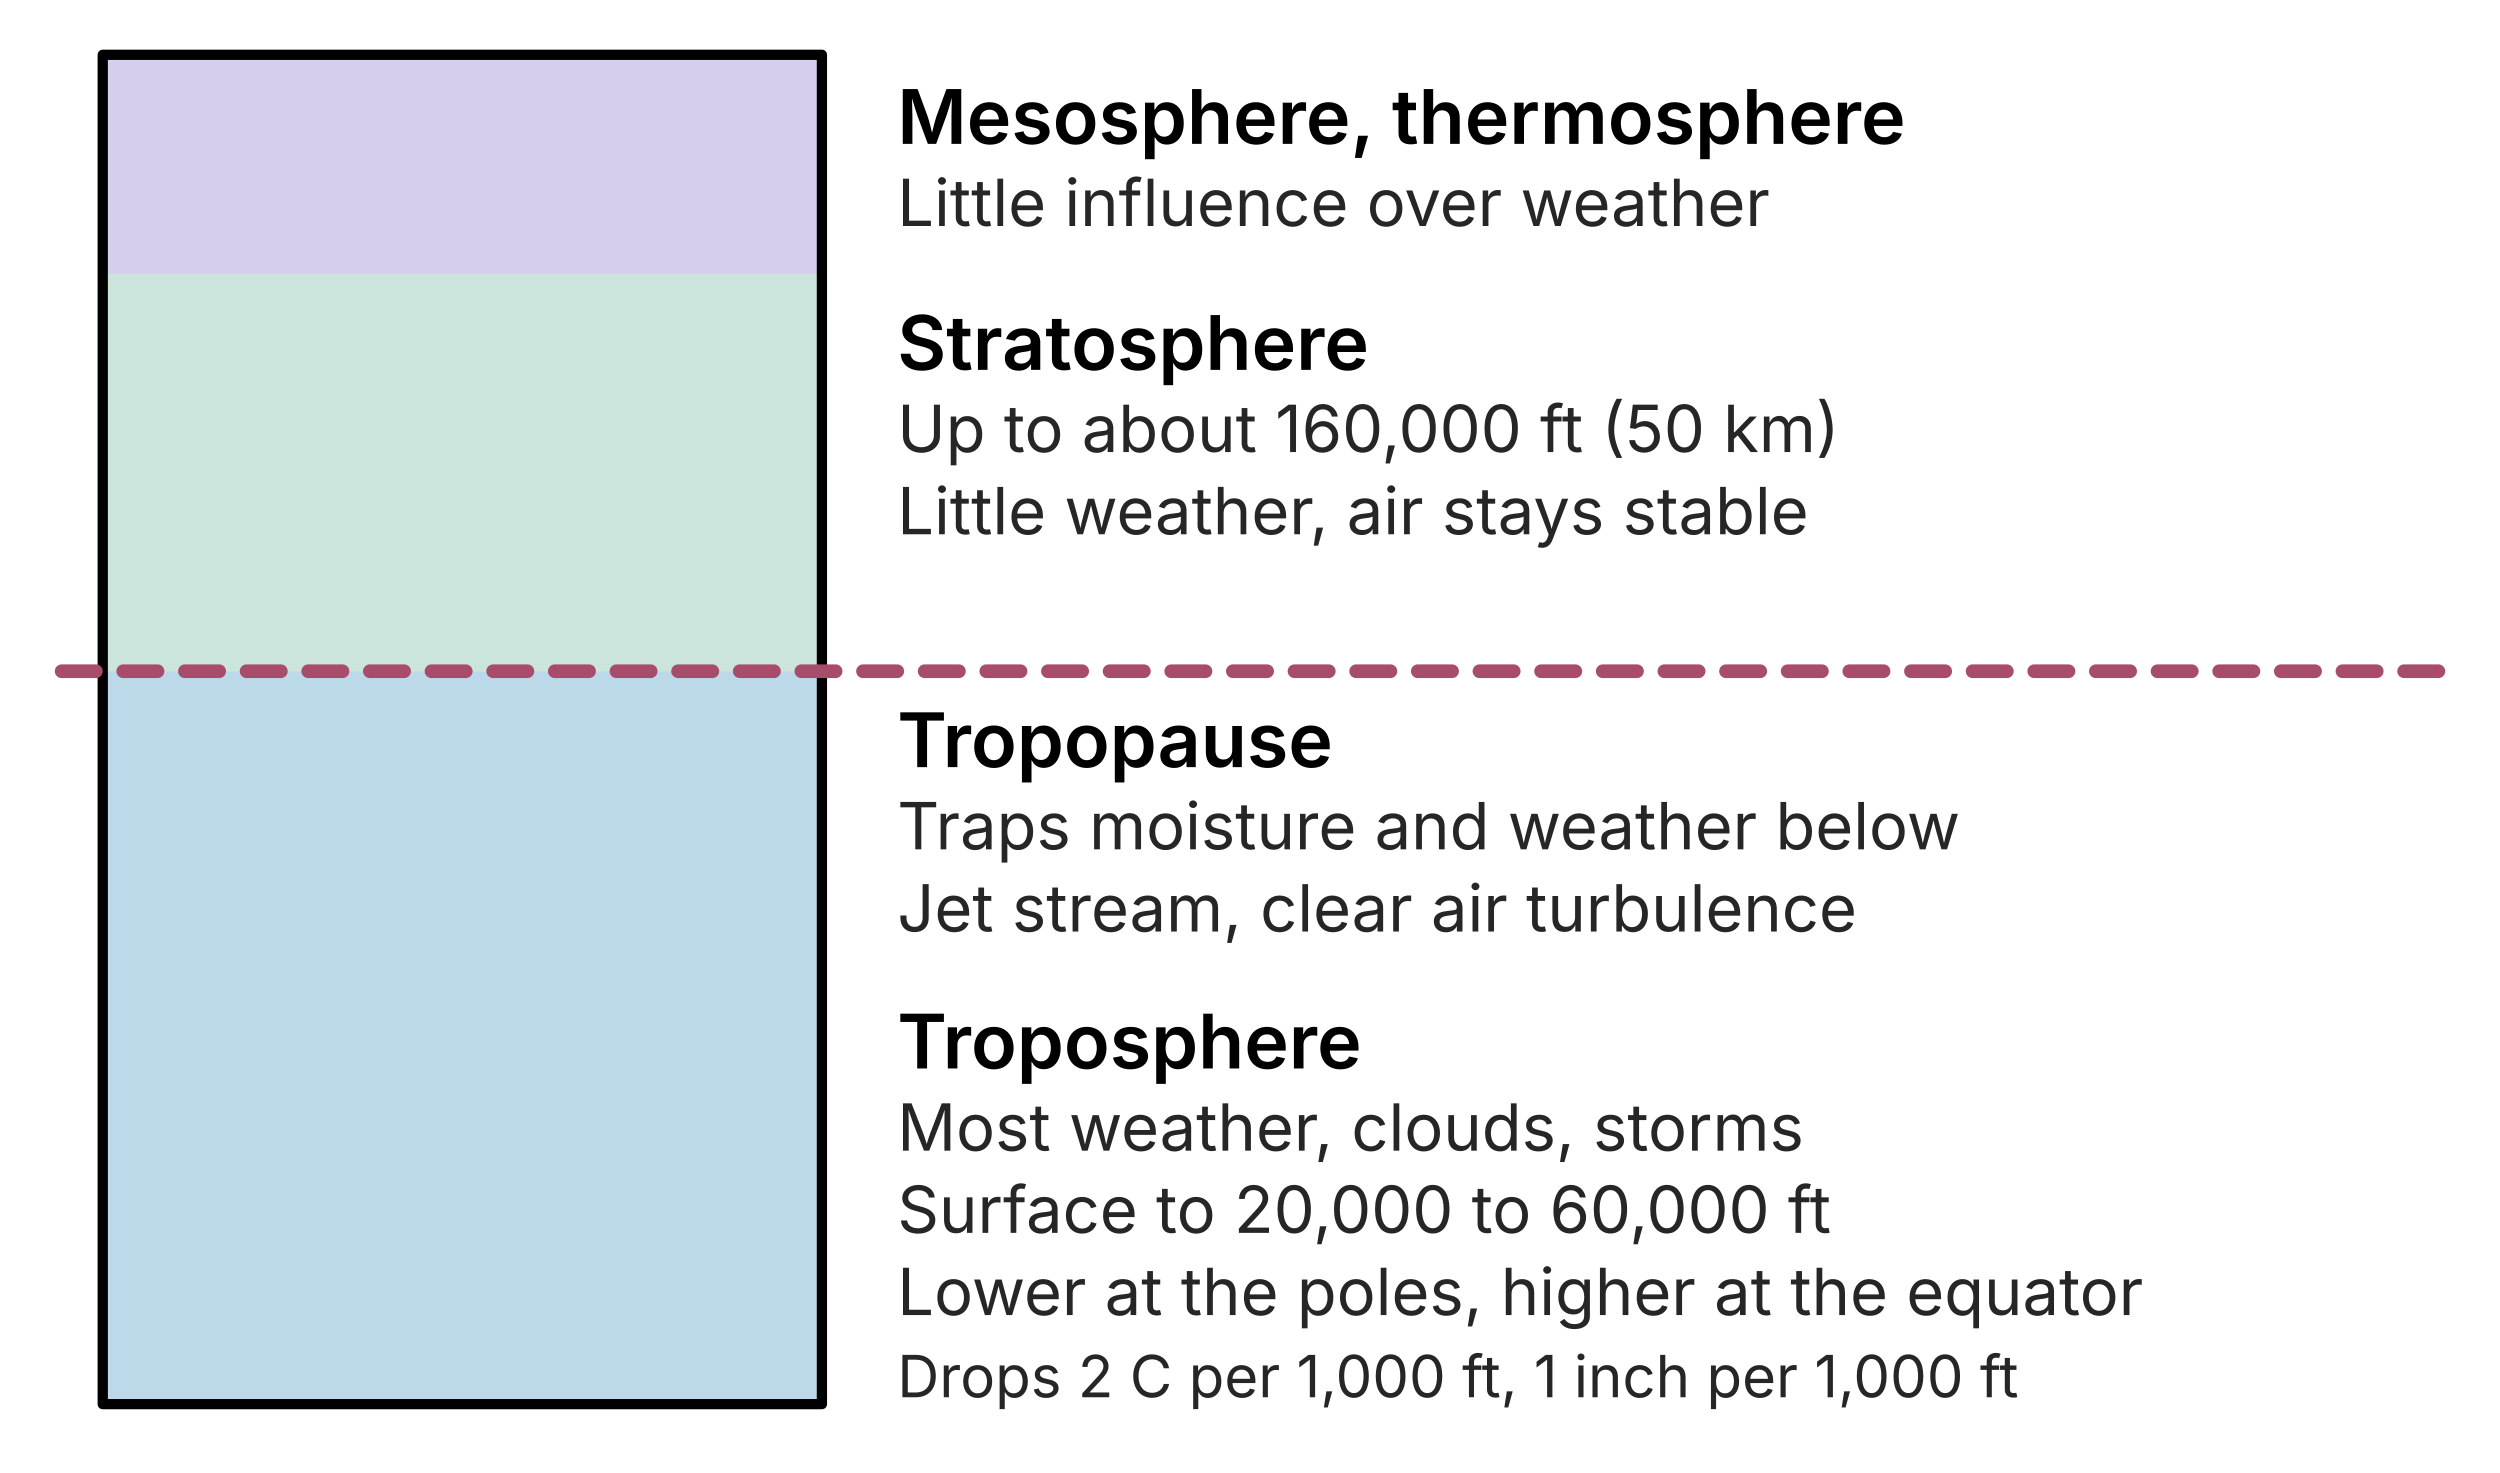
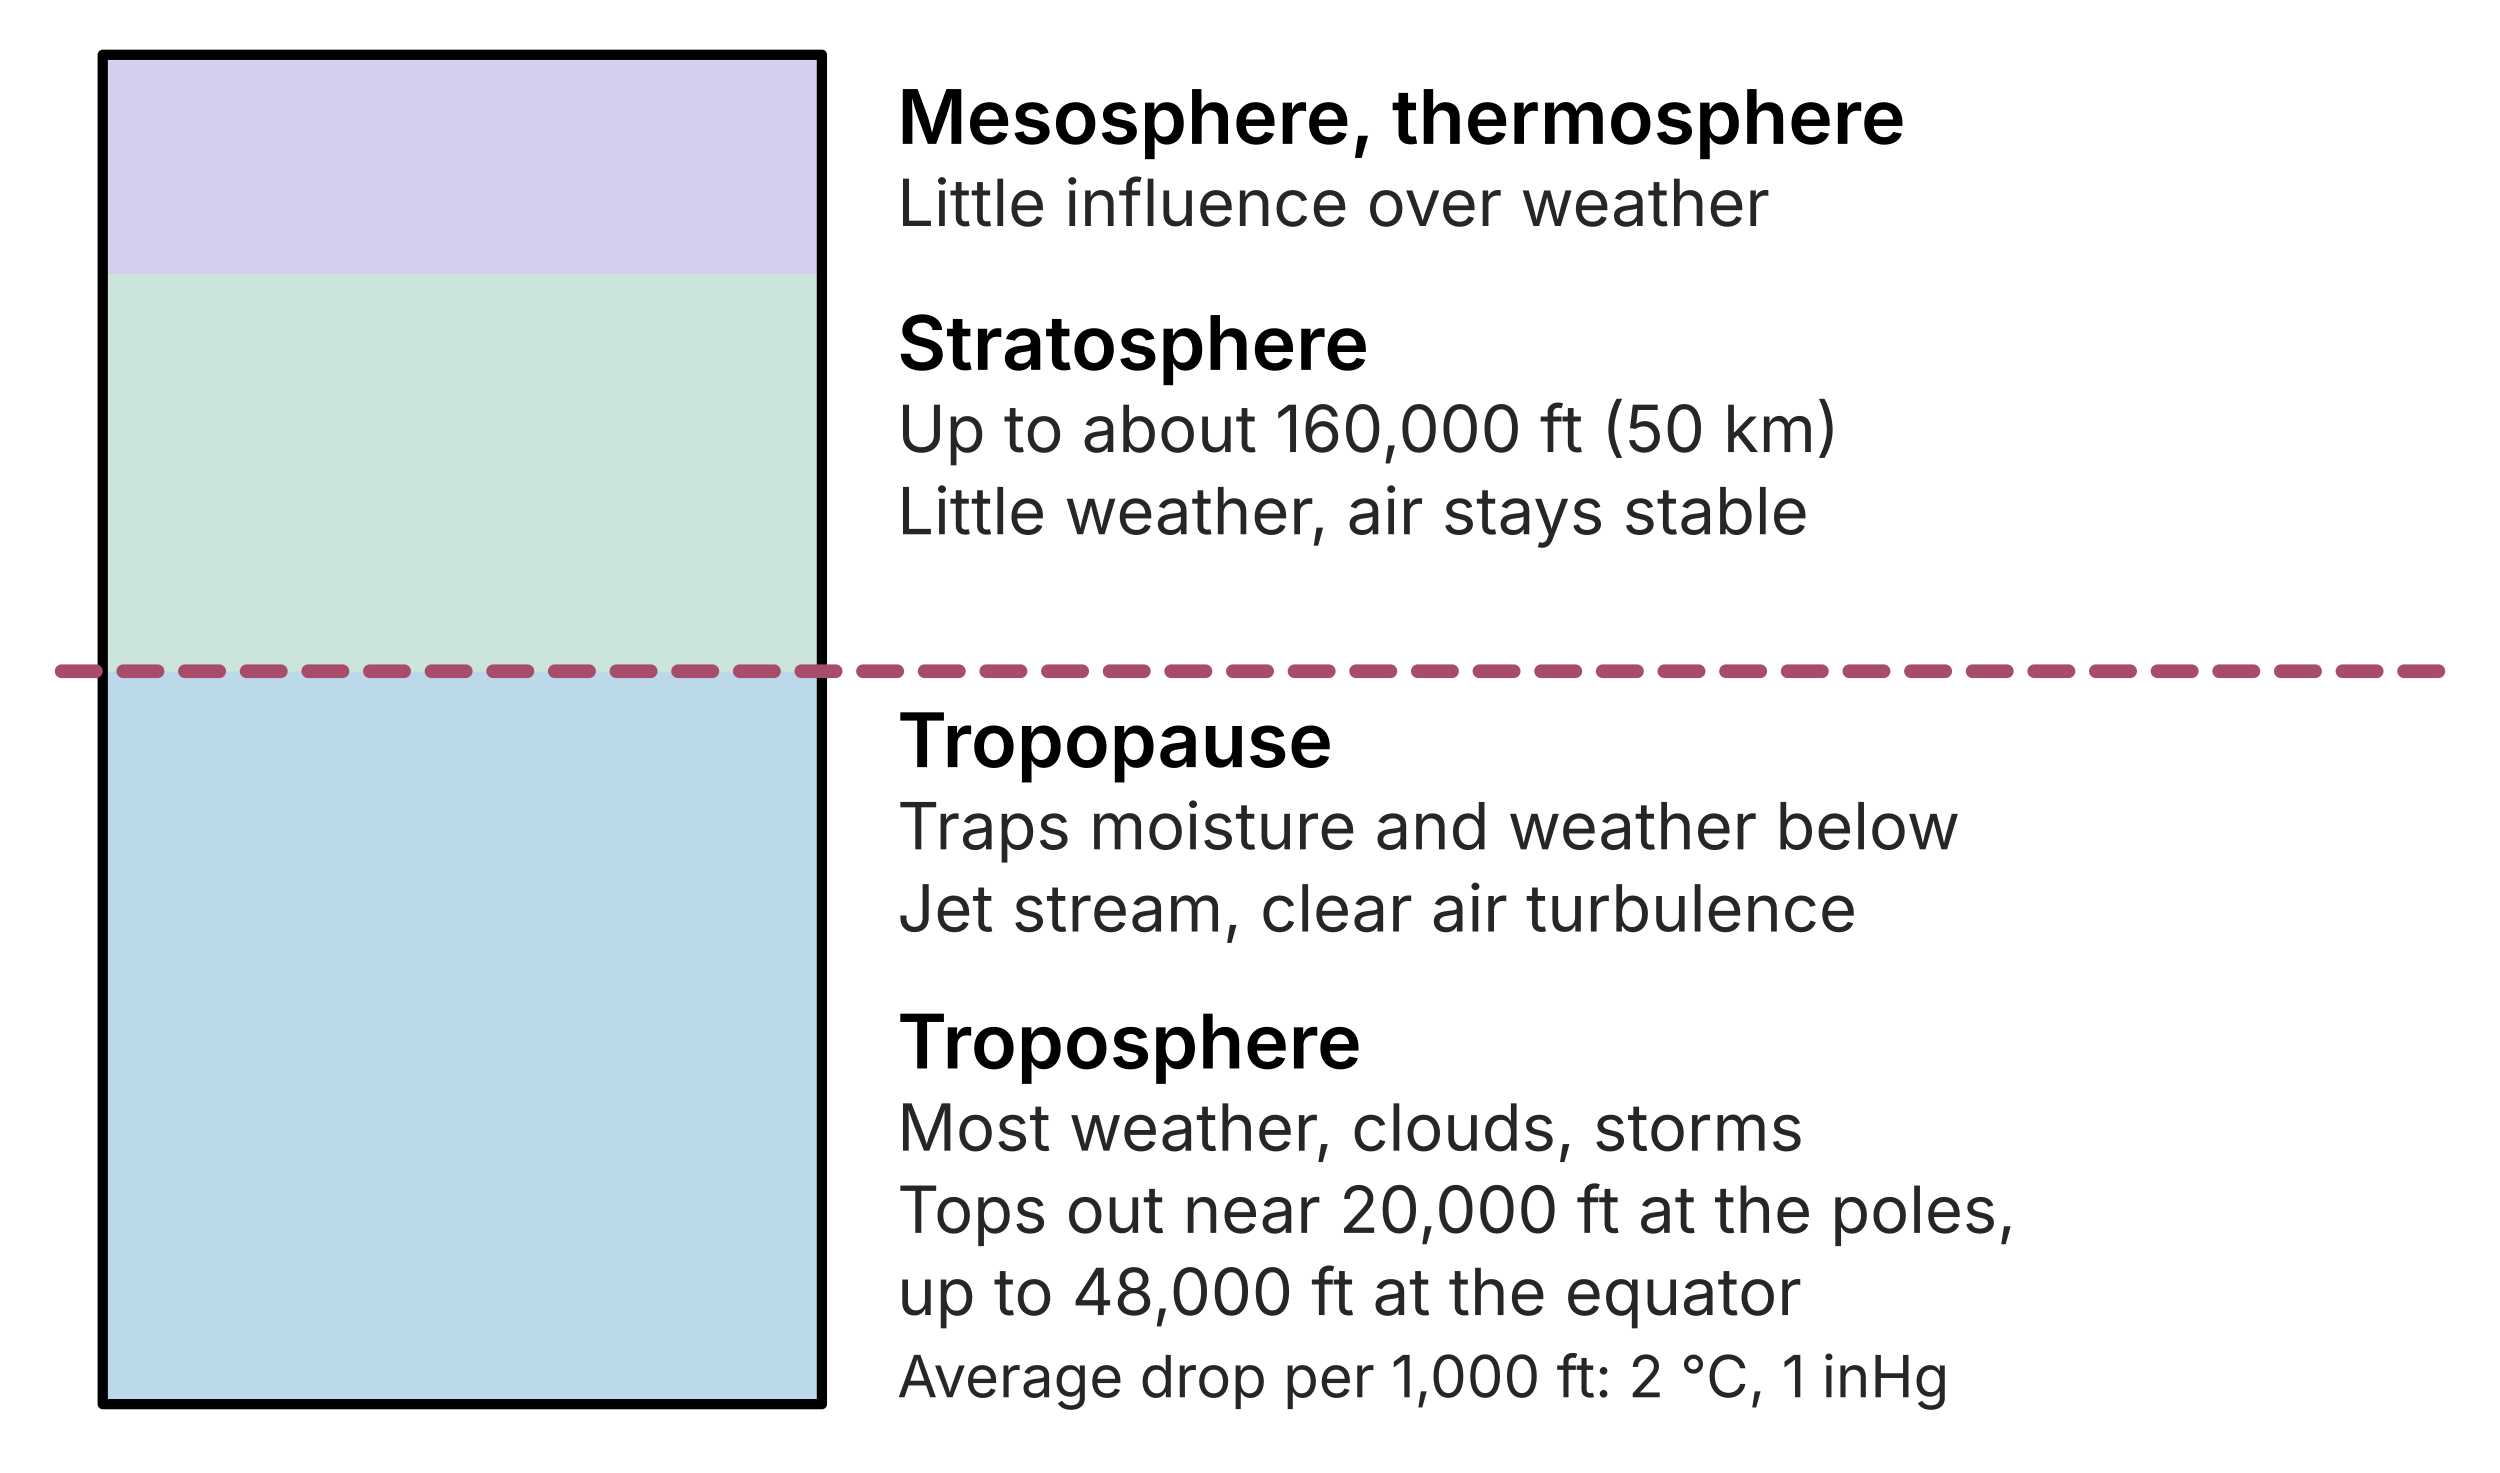
<svg xmlns="http://www.w3.org/2000/svg" viewBox="0 0 730 430" role="img" aria-labelledby="ti de">
  <style>.t{fill:currentColor;font:600 22px system-ui,-apple-system,"Segoe UI",sans-serif}.s{fill:currentColor;font:400 19px system-ui,-apple-system,"Segoe UI",sans-serif;opacity:.85}.o{fill:none;stroke:currentColor;stroke-width:3;stroke-linejoin:round;stroke-linecap:round}.d{stroke-dasharray:10 8}.m{text-anchor:middle}.e{text-anchor:end}.sky{fill:var(--palette-sky,#8EBFDA);fill-opacity:.6}.lav{fill:var(--palette-lavender,#B9ADDF);fill-opacity:.6}.mint{fill:var(--palette-mint,#AAD4C4);fill-opacity:.6}.rose{fill:var(--palette-rose,#DFA7B8);fill-opacity:.6}.acc{stroke:var(--palette-berry,#A84C6B);fill:none;stroke-width:4;stroke-linecap:round}.ah{fill:var(--palette-berry,#A84C6B)}.cl{fill:currentColor;fill-opacity:.2}.dk{stroke:currentColor;fill:none;stroke-width:4;stroke-linecap:round}.dh{fill:currentColor}</style>
  <rect class="lav" x="30" y="16" width="210" height="64" />
  <rect class="mint" x="30" y="80" width="210" height="116" />
  <rect class="sky" x="30" y="196" width="210" height="214" />
  <path class="o" d="M30 16H240V410H30z" />
  <path class="acc d" d="M18 196H712" />
  <text class="t" x="262" y="42">Mesosphere, thermosphere</text>
  <text class="s" x="262" y="66">Little influence over weather</text>
  <text class="t" x="262" y="108">Stratosphere</text>
  <text class="s" x="262" y="132">Up to about 160,000 ft (50 km)</text>
  <text class="s" x="262" y="156">Little weather, air stays stable</text>
  <text class="t" x="262" y="224">Tropopause</text>
  <text class="s" x="262" y="248">Traps moisture and weather below</text>
  <text class="s" x="262" y="272">Jet stream, clear air turbulence</text>
  <text class="t" x="262" y="312">Troposphere</text>
  <text class="s" x="262" y="336">Most weather, clouds, storms</text>
-   <text class="s" x="262" y="360">Surface to 20,000 to 60,000 ft</text>
-   <text class="s" x="262" y="384">Lower at the poles, higher at the equator</text>
-   <text class="s" x="262" y="408" style="font-size:17px">Drops 2 C per 1,000 ft, 1 inch per 1,000 ft</text>
+   <text class="s" x="262" y="360">Tops out near 20,000 ft at the poles,</text>
+   <text class="s" x="262" y="384">up to 48,000 ft at the equator</text>
+   <text class="s" x="262" y="408" style="font-size:17px">Average drop per 1,000 ft: 2 °C, 1 inHg</text>
</svg>
